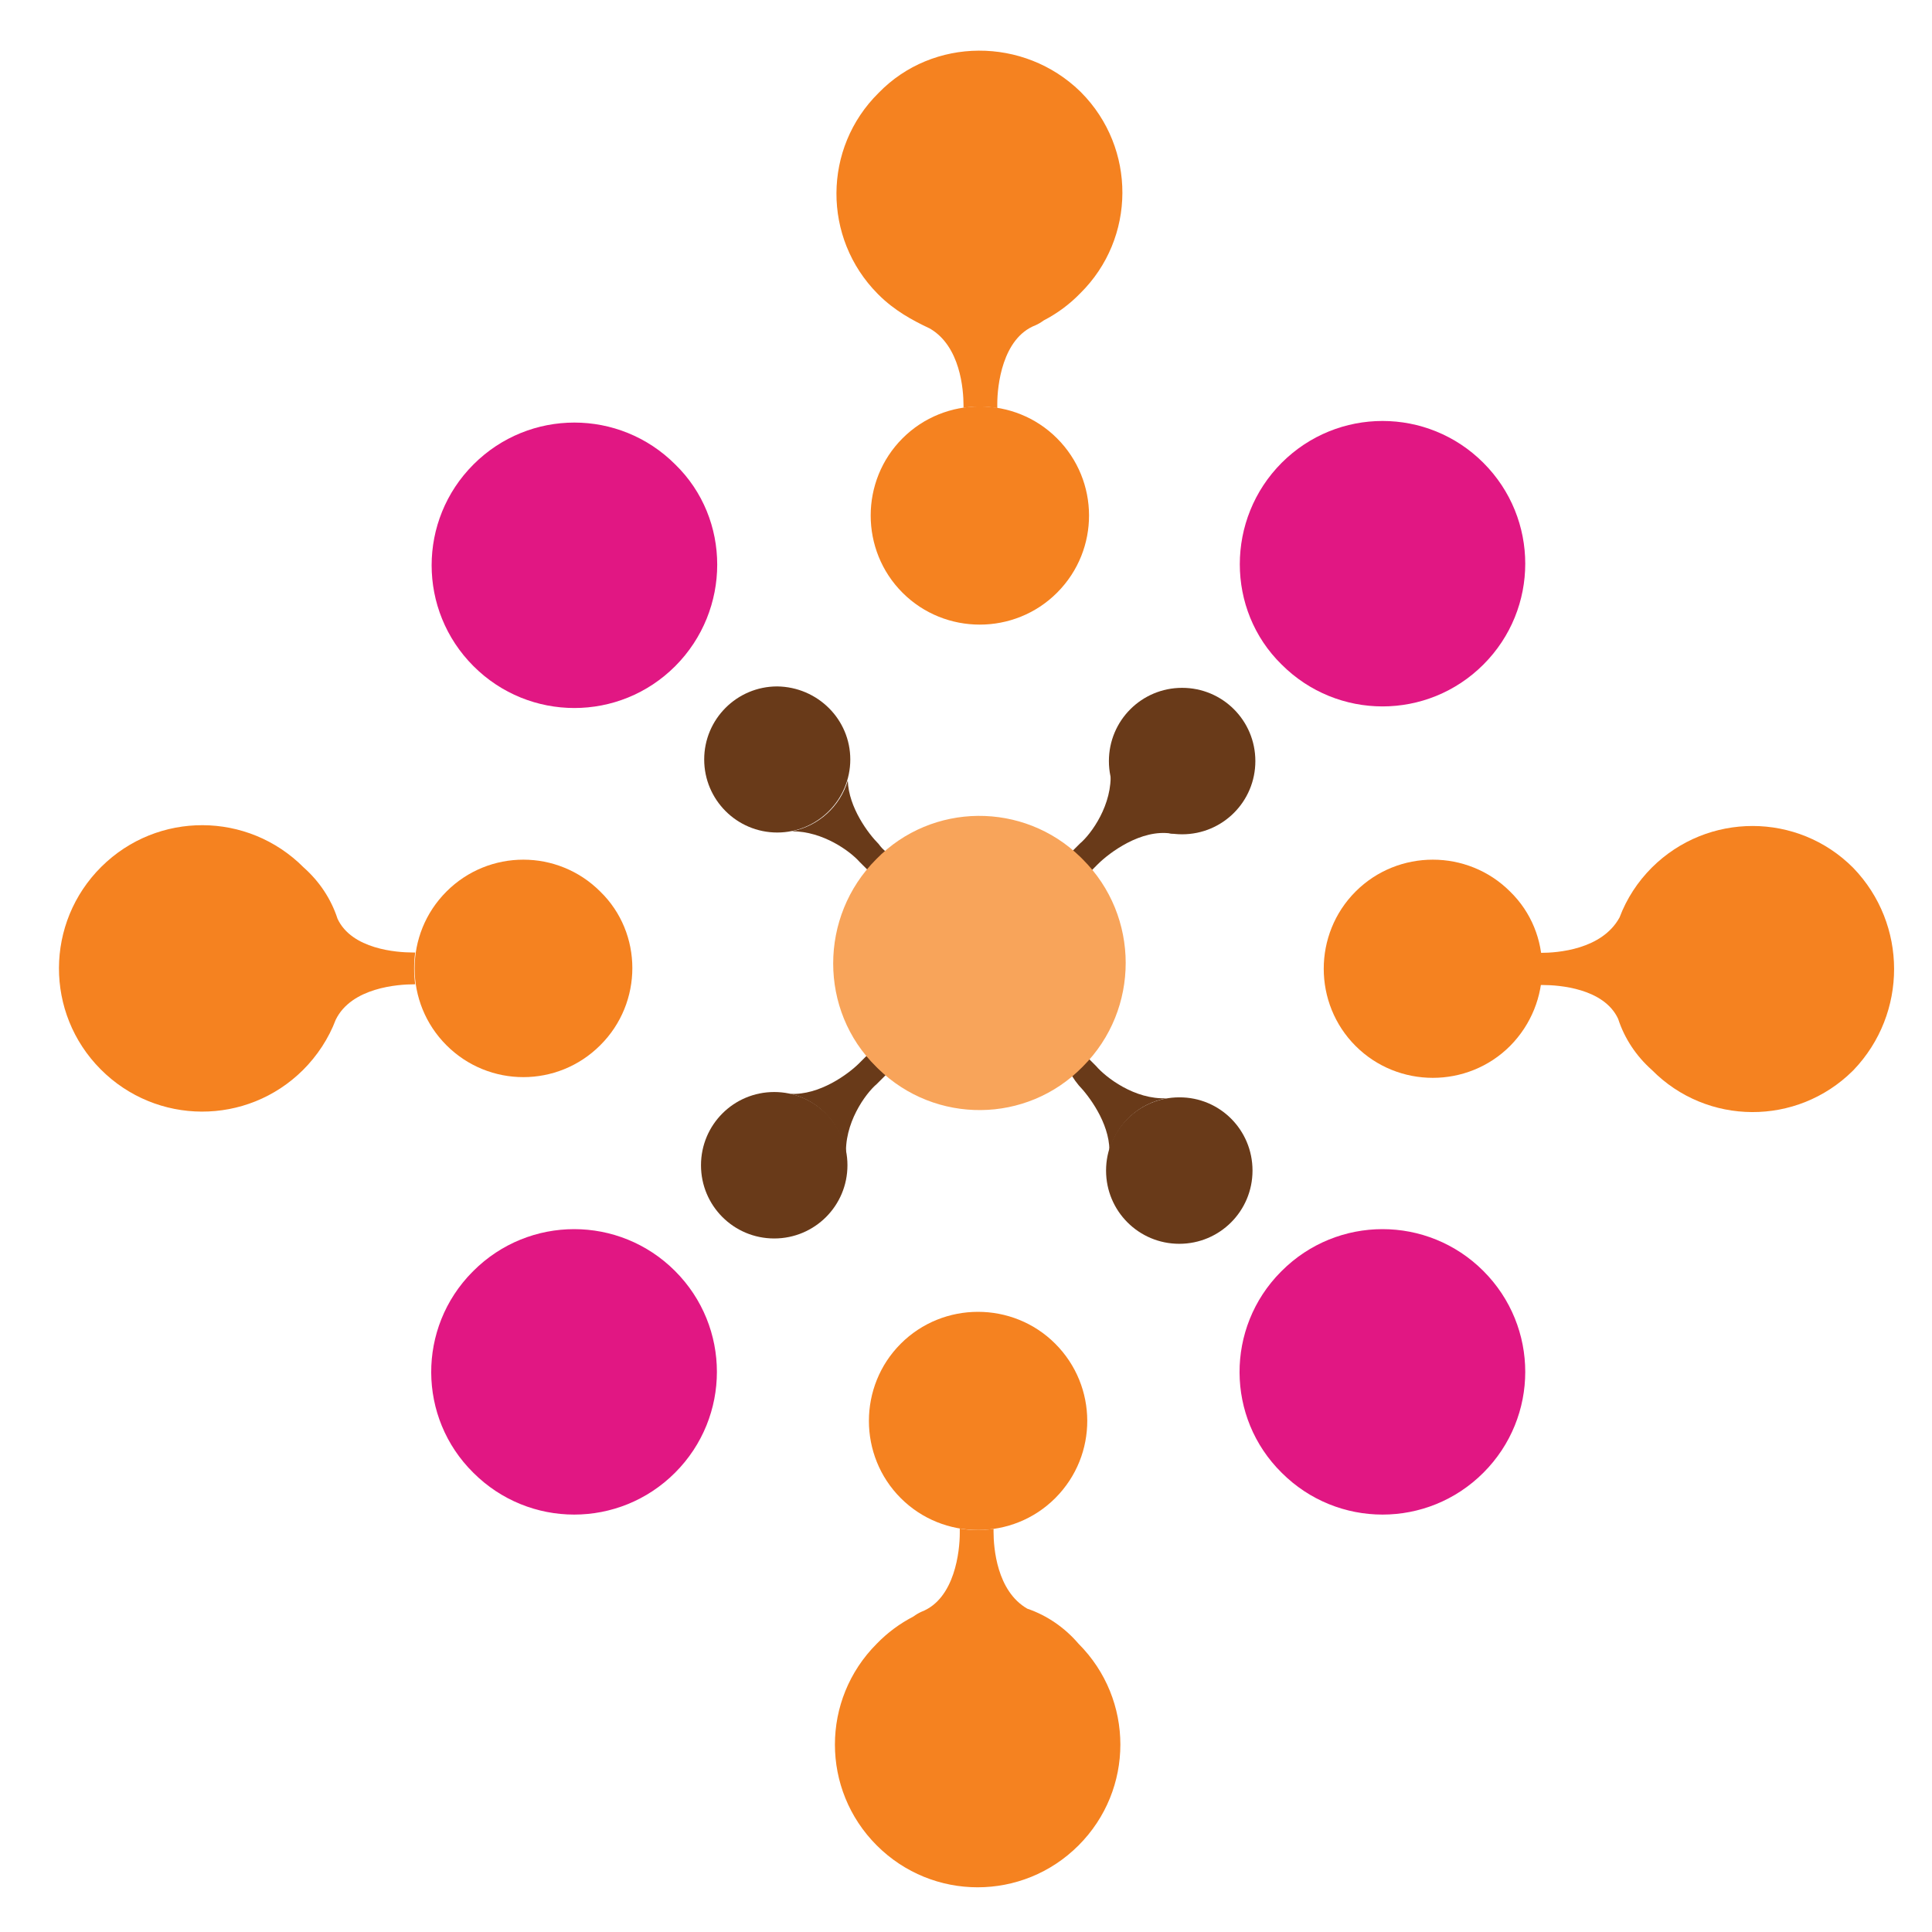
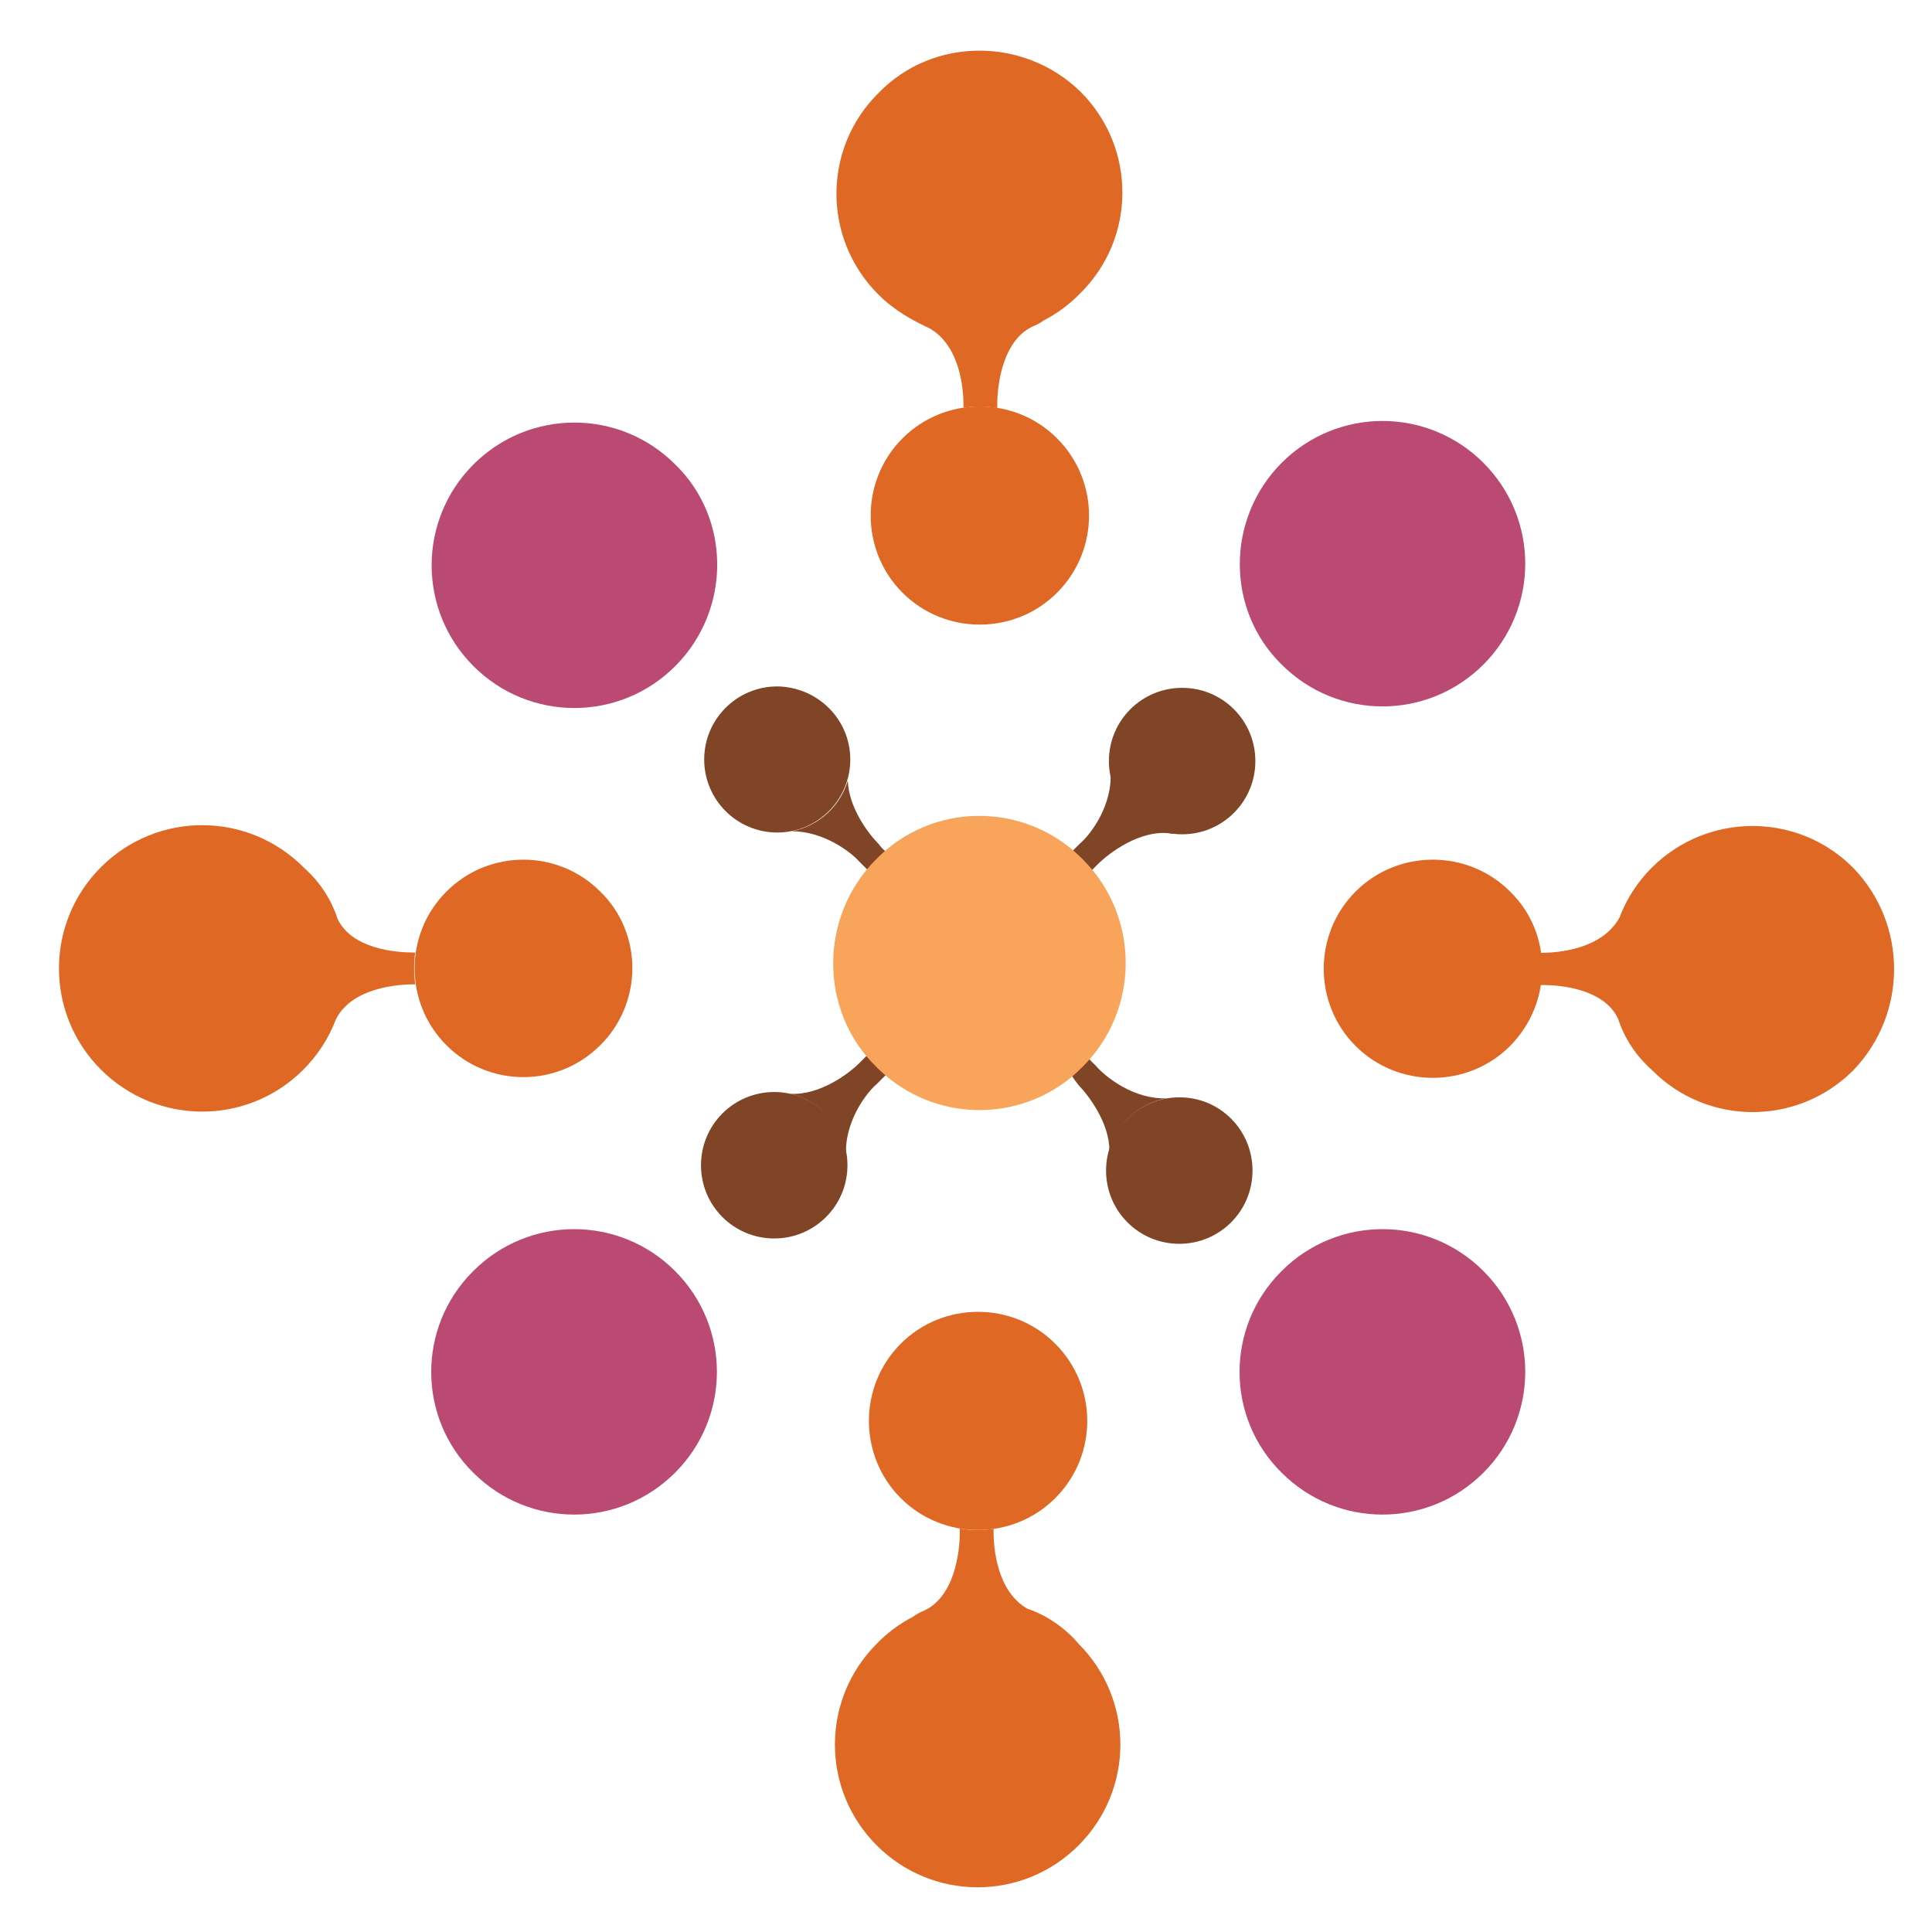
<svg xmlns="http://www.w3.org/2000/svg" id="Layer_1" version="1.1" viewBox="0 0 108.7 108.7">
  <defs>
    <style>
      .st0, .st1 {
-         fill: #f58220;
+         fill: #DF6824;
      }

      .st2 {
-         fill: #693a19;
+         fill: #7F4526;
      }

      .st3, .st1 {
        isolation: isolate;
      }

      .st4 {
        fill: #f8a45a;
      }

      .st1 {
        font-family: ArialRoundedMTBold, 'Arial Rounded MT Bold';
        font-size: 91px;
      }

      .st5 {
-         fill: #e11783;
+         fill: #BB4A72;
      }
    </style>
  </defs>
  <g id="Layer_2">
    <g id="Group_21">
      <g id="Graphic_681">
        <path class="st0" d="M23.37,53.59h-.15c-.89,0-3.43-.18-4.23-1.9-.36-1.11-1.02-2.1-1.9-2.88-3.14-3.16-8.23-3.18-11.39-.04s-3.18,8.23-.04,11.39,8.23,3.18,11.39.04c.8-.8,1.44-1.77,1.84-2.83.89-1.81,3.5-1.99,4.42-1.99h.05c-.08-.58-.08-1.19,0-1.79" />
      </g>
      <g id="Graphic_651">
        <path class="st0" d="M57.8,90.51c-1.72-.99-1.9-3.43-1.9-4.33v-.16c-.64.09-1.28.09-1.9-.02v.26c0,.99-.27,3.69-2.15,4.42-.16.07-.31.16-.46.27-.77.4-1.46.91-2.06,1.53-3.14,3.14-3.14,8.21,0,11.35,3.14,3.14,8.21,3.14,11.35,0s3.14-8.21,0-11.35h0c-.76-.89-1.76-1.59-2.88-1.97" />
      </g>
      <g id="Graphic_621">
        <path class="st0" d="M104.27,48.83c-3.12-3.14-8.19-3.14-11.33-.02-.8.8-1.42,1.75-1.82,2.81-.99,1.81-3.5,1.99-4.42,1.99h-.04c.09.6.09,1.2,0,1.81h.15c.89,0,3.43.18,4.23,1.9.36,1.11,1.02,2.1,1.9,2.88,3.1,3.14,8.16,3.16,11.3.05.02-.02.04-.04.05-.05,3.04-3.18,3.04-8.2-.02-11.37" />
      </g>
      <g id="Graphic_591">
        <path class="st0" d="M49.43,5.23c-3.14,3.1-3.16,8.16-.05,11.3.02.02.04.04.05.05.89.89,1.9,1.44,2.88,1.9,1.72.99,1.9,3.43,1.9,4.33v.13c.64-.09,1.28-.09,1.9.02v-.24c0-.99.27-3.69,2.15-4.42.16-.07.31-.16.46-.27.77-.4,1.46-.91,2.06-1.53,3.14-3.1,3.16-8.16.05-11.3-.02-.02-.04-.04-.05-.05-3.16-3.08-8.29-3.08-11.35.08" />
      </g>
      <g id="Graphic_561">
        <path class="st5" d="M37.99,37.48c-3.14,3.14-8.21,3.14-11.35,0-3.14-3.14-3.14-8.21,0-11.35s8.21-3.14,11.35,0h0c3.15,3.06,3.15,8.19,0,11.35" />
      </g>
      <g id="Graphic_531">
        <path class="st5" d="M72.11,71.51c3.14-3.14,8.21-3.14,11.35,0s3.14,8.21,0,11.35-8.21,3.14-11.35,0h0c-3.14-3.1-3.16-8.16-.05-11.3.02-.01.03-.03.05-.05" />
      </g>
      <g id="Graphic_501">
        <path class="st5" d="M72.11,26.04c3.14-3.14,8.21-3.14,11.35,0s3.14,8.21,0,11.35c-3.14,3.14-8.21,3.14-11.35,0h0c-3.14-3.07-3.14-8.2,0-11.35" />
      </g>
      <g id="Graphic_471">
        <path class="st5" d="M26.63,71.51c3.14-3.14,8.21-3.14,11.35,0s3.14,8.21,0,11.35-8.21,3.14-11.35,0h0c-3.14-3.1-3.16-8.16-.05-11.3.02-.01.04-.03.05-.05" />
      </g>
      <g id="Graphic_441">
        <path class="st0" d="M33.77,58.81c-2.39,2.39-6.26,2.39-8.65,0s-2.39-6.26,0-8.65,6.26-2.39,8.65,0h0c2.41,2.34,2.41,6.26,0,8.65" />
      </g>
      <g id="Graphic_411">
        <path class="st0" d="M59.47,33.35c-2.39,2.39-6.3,2.39-8.69,0s-2.39-6.3,0-8.69,6.3-2.39,8.69,0h0c2.39,2.39,2.41,6.26.02,8.67l-.02.02" />
      </g>
      <g id="Graphic_381">
        <path class="st0" d="M84.96,58.85c-2.39,2.39-6.3,2.39-8.69,0s-2.39-6.3,0-8.69,6.3-2.39,8.69,0h0c2.41,2.34,2.41,6.26,0,8.69" />
      </g>
      <g id="Graphic_351">
        <path class="st0" d="M59.37,84.29c-2.39,2.39-6.3,2.39-8.69,0s-2.39-6.3,0-8.69,6.3-2.39,8.69,0h0c2.39,2.39,2.41,6.26.02,8.67l-.02.02" />
      </g>
      <g id="Graphic_321">
        <path class="st2" d="M49.43,47.48c-.57-.57-1.68-2.04-1.73-3.56-.44,1.46-1.64,2.55-3.14,2.85,1.75,0,3.28,1.13,3.8,1.72l.49.49c.16-.2.33-.38.51-.57.16-.16.35-.33.51-.47-.17-.13-.31-.28-.44-.46" />
      </g>
      <g id="Graphic_291">
        <path class="st2" d="M62.48,43.41c.13,1.86-1.09,3.52-1.72,4.05l-.42.42c.18.16.36.31.55.49.18.18.36.38.53.6l.35-.35c.64-.64,2.43-1.99,4.14-1.72h.47c-1.97-.06-3.61-1.54-3.9-3.49" />
      </g>
      <g id="Graphic_261">
        <path class="st2" d="M62.42,64.71c.44-1.51,1.68-2.65,3.23-2.92-1.82.09-3.45-1.19-3.98-1.81l-.4-.4c-.13.15-.26.29-.38.42-.18.18-.38.36-.58.53.11.18.24.36.38.53.56.58,1.71,2.09,1.73,3.65" />
      </g>
      <g id="Graphic_231">
        <path class="st2" d="M49.34,60.02c-.2-.2-.4-.42-.58-.62l-.42.42c-.6.6-2.24,1.82-3.89,1.72,1.7.38,2.96,1.81,3.16,3.54-.15-1.86,1.09-3.56,1.72-4.09l.51-.51c-.17-.15-.34-.3-.5-.46" />
      </g>
      <g id="Graphic_201">
        <path class="st2" d="M47.84,42.73c0,2.26-1.84,4.11-4.11,4.11s-4.11-1.84-4.11-4.11,1.84-4.11,4.11-4.11h0c2.27.03,4.11,1.85,4.11,4.11" />
      </g>
      <g id="Graphic_171">
        <path class="st2" d="M70.63,42.82c0,2.28-1.84,4.12-4.12,4.12s-4.12-1.84-4.12-4.12,1.84-4.12,4.12-4.12,4.12,1.84,4.12,4.12h0" />
      </g>
      <g id="Graphic_141">
        <path class="st2" d="M70.47,65.86c0,2.28-1.84,4.12-4.12,4.12s-4.12-1.84-4.12-4.12,1.84-4.12,4.12-4.12c2.28-.01,4.12,1.83,4.12,4.12h0" />
      </g>
      <g id="Graphic_111">
        <path class="st2" d="M47.68,65.56c0,2.28-1.84,4.12-4.12,4.12s-4.12-1.84-4.12-4.12,1.84-4.12,4.12-4.12h0c2.27,0,4.12,1.84,4.12,4.12h0" />
      </g>
      <g id="Graphic_81">
        <path class="st4" d="M49.3,48.34c3.14-3.21,8.29-3.25,11.5-.11.04.04.07.07.11.11,3.23,3.21,3.23,8.45.02,11.66l-.02.02c-3.14,3.21-8.29,3.25-11.5.11-.04-.04-.07-.07-.11-.11-3.23-3.16-3.23-8.45,0-11.68" />
      </g>
    </g>
  </g>
</svg>
